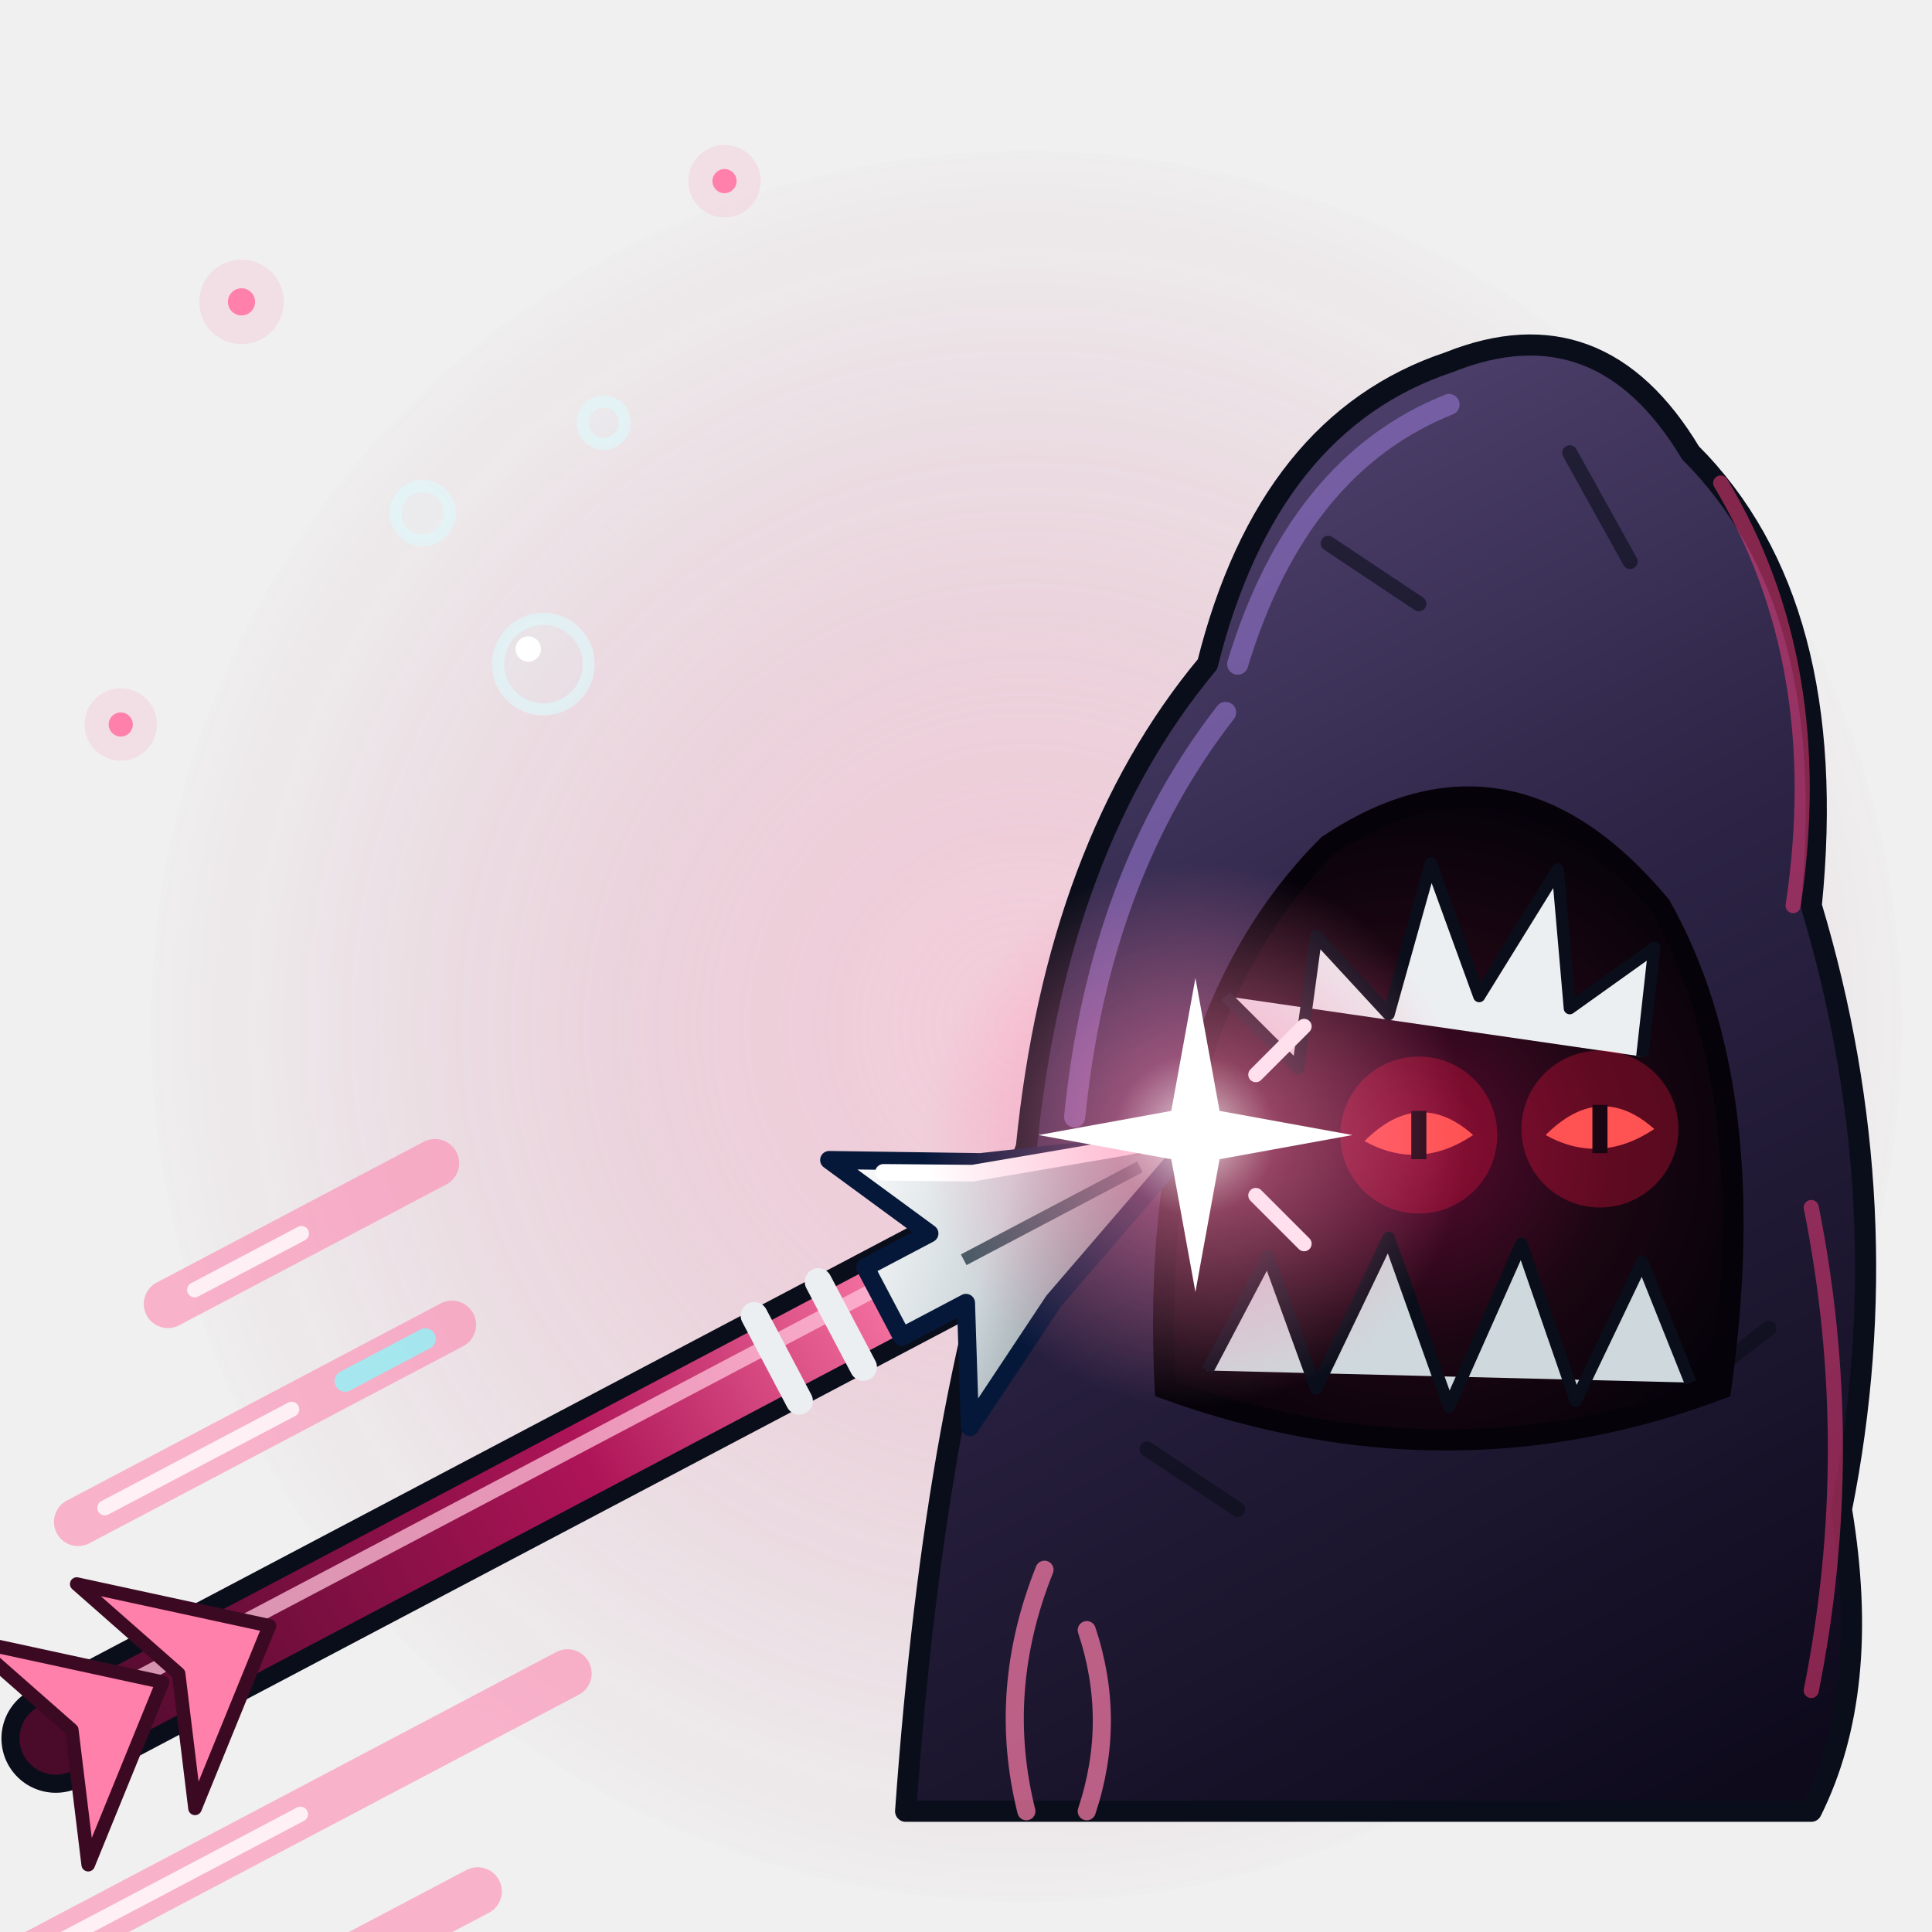
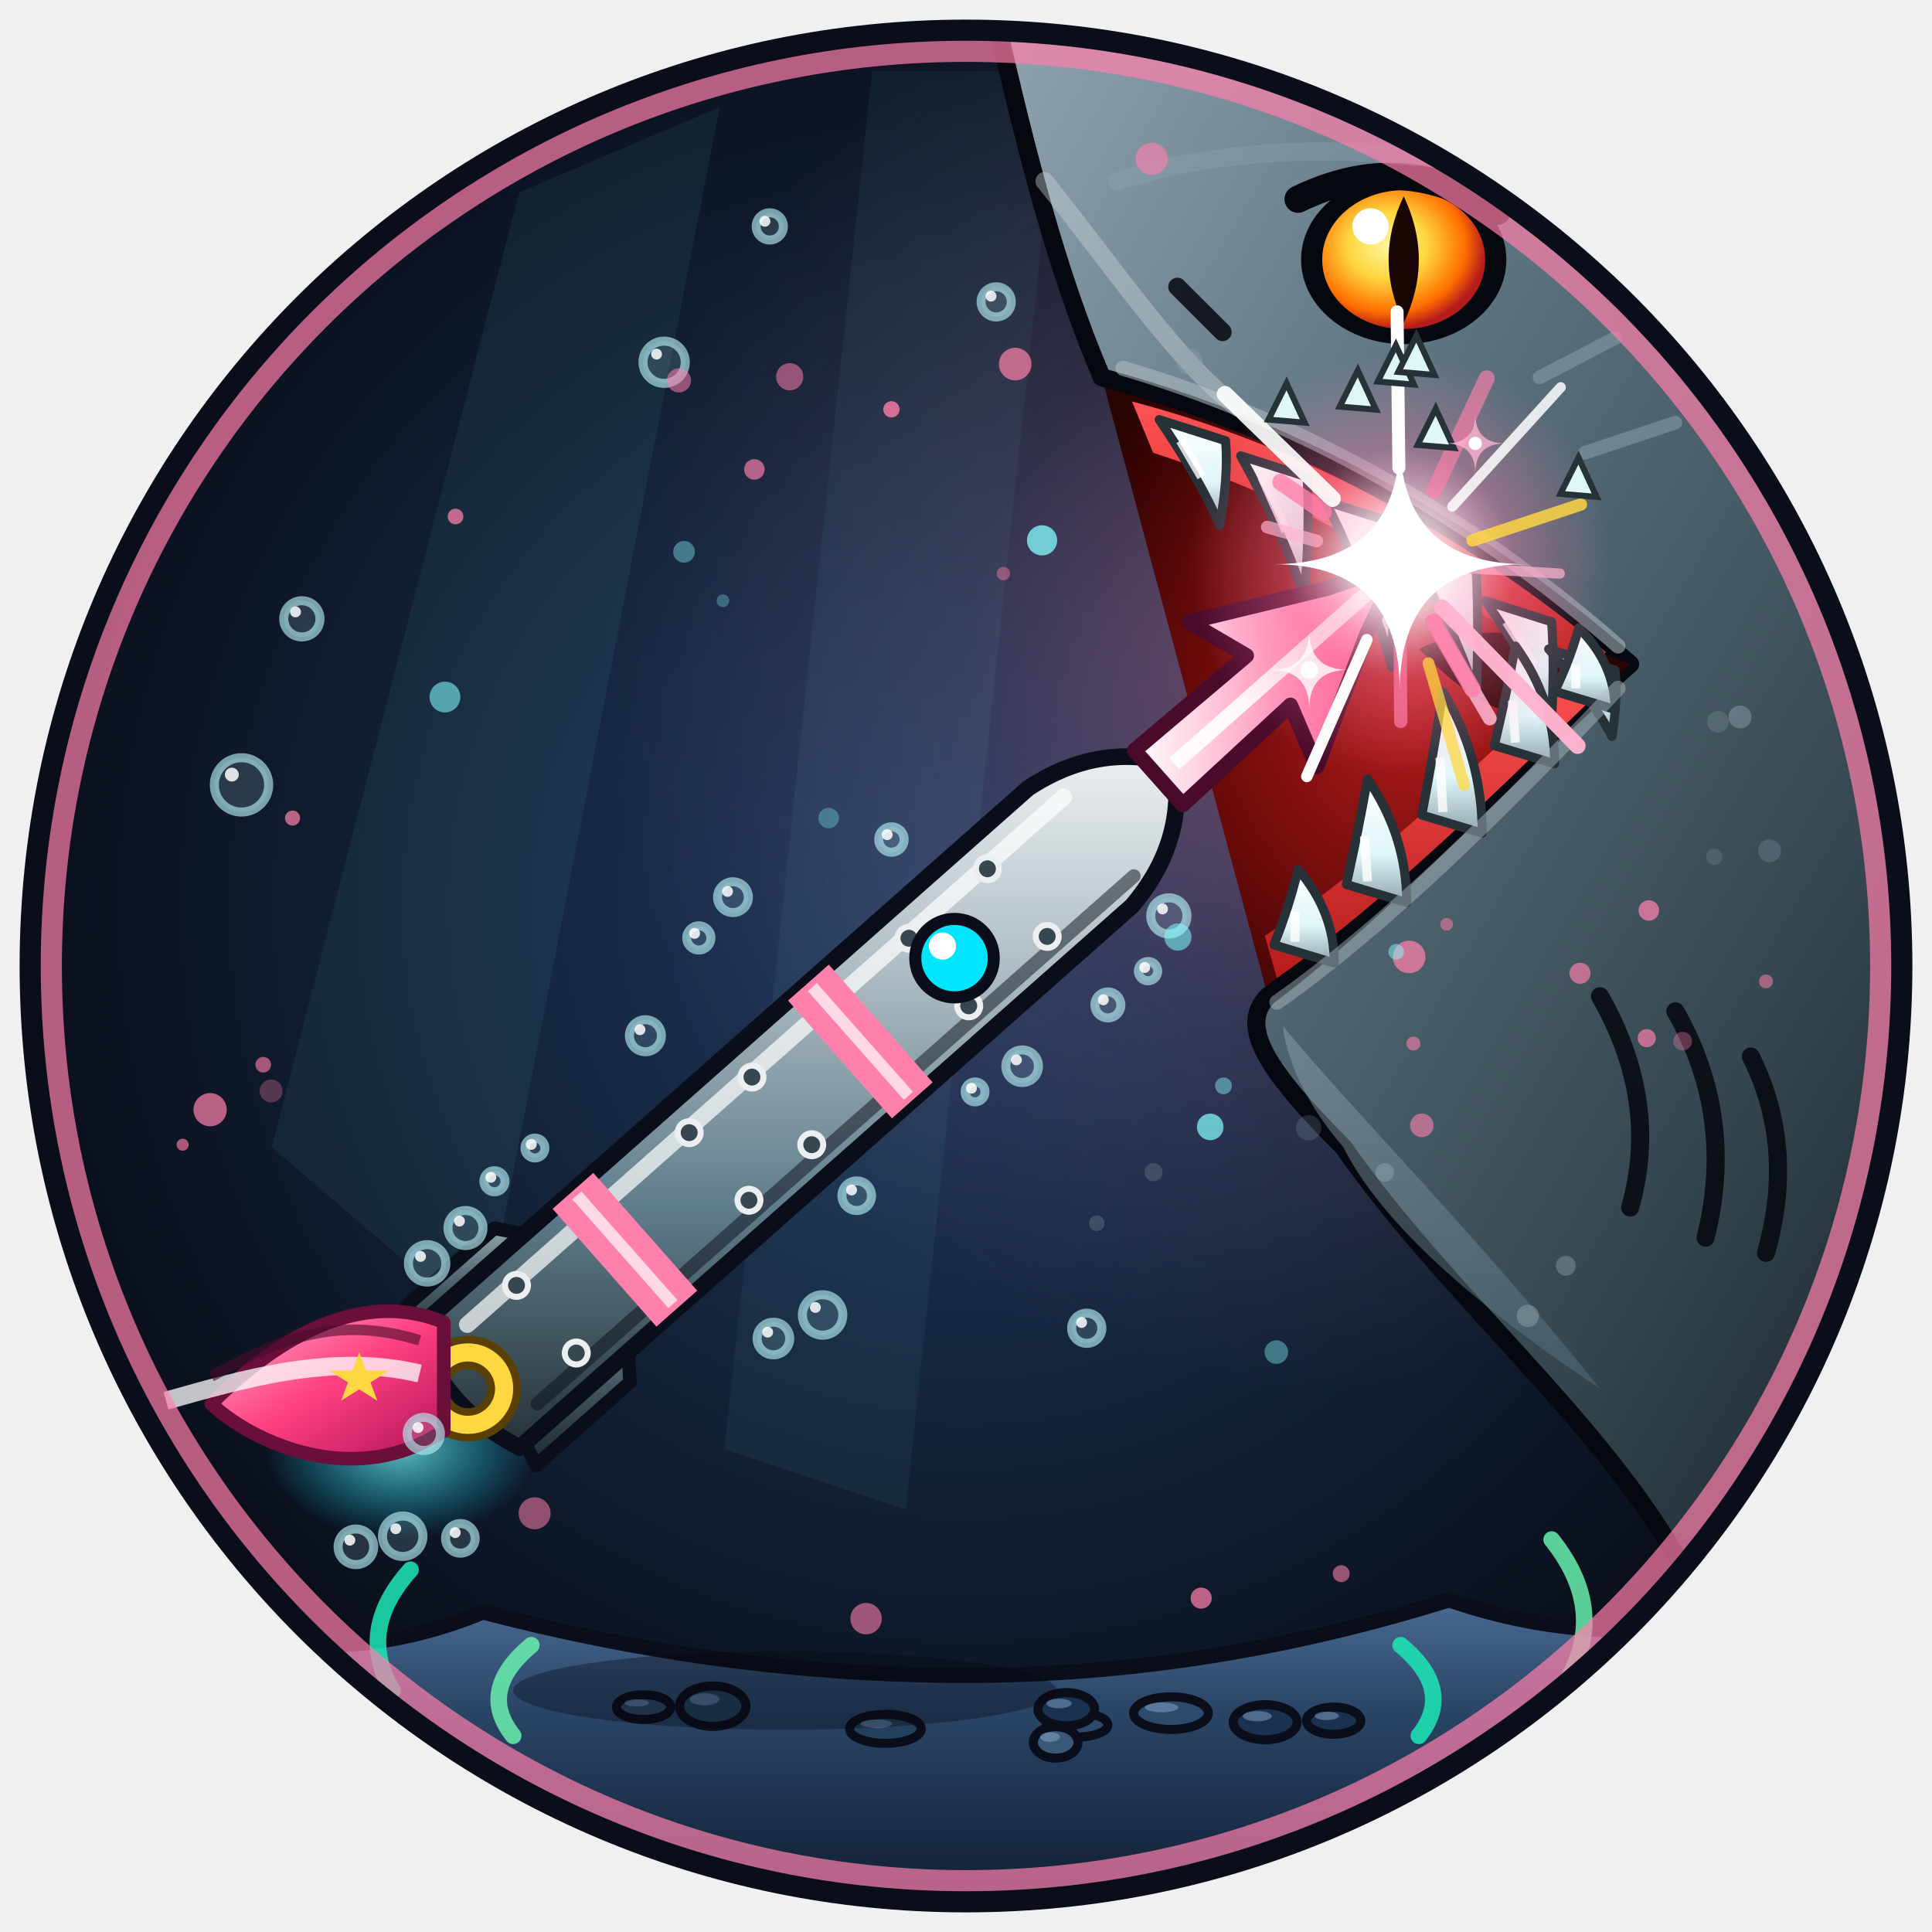
<svg xmlns="http://www.w3.org/2000/svg" viewBox="0 0 64 64">
  <defs>
-     <radialGradient id="mi4bGlow" cx="34" cy="34" r="30" gradientUnits="userSpaceOnUse">
-       <stop offset="0" stop-color="#FF80AB" stop-opacity="0.3" />
-       <stop offset="0.6" stop-color="#C2185B" stop-opacity="0.1" />
-       <stop offset="1" stop-color="#880E4F" stop-opacity="0" />
-     </radialGradient>
-     <linearGradient id="mi4bRock" x1="34" y1="10" x2="60" y2="58" gradientUnits="userSpaceOnUse">
-       <stop offset="0" stop-color="#5A4B7A" />
-       <stop offset="0.45" stop-color="#2E2547" />
-       <stop offset="1" stop-color="#0E0A1C" />
-     </linearGradient>
-     <radialGradient id="mi4bMaw" cx="47" cy="38" r="12" gradientUnits="userSpaceOnUse">
-       <stop offset="0" stop-color="#5A0B30" />
-       <stop offset="0.55" stop-color="#1A0612" />
-       <stop offset="1" stop-color="#05020A" />
-     </radialGradient>
-     <linearGradient id="mi4bShaft" x1="-42" y1="0" x2="-9" y2="0" gradientUnits="userSpaceOnUse">
-       <stop offset="0" stop-color="#4A0A2A" />
-       <stop offset="0.6" stop-color="#AD1457" />
-       <stop offset="1" stop-color="#FF80AB" />
-     </linearGradient>
-     <linearGradient id="mi4bHead" x1="-10" y1="-5" x2="0" y2="5" gradientUnits="userSpaceOnUse">
+     <radialGradient id="m4bWater" cx="32" cy="30" r="32" gradientUnits="userSpaceOnUse">
+       <stop offset="0" stop-color="#1F3A5F" />
+       <stop offset="0.55" stop-color="#132238" />
+       <stop offset="1" stop-color="#0A0E1A" />
+     </radialGradient>
+     <linearGradient id="m4bSand" x1="0" y1="0" x2="0" y2="1">
+       <stop offset="0" stop-color="#4A6A92" />
+       <stop offset="0.35" stop-color="#2B4668" />
+       <stop offset="1" stop-color="#101E33" />
+     </linearGradient>
+     <radialGradient id="m4bGlow" cx="44" cy="22" r="24" gradientUnits="userSpaceOnUse">
+       <stop offset="0" stop-color="#FF80AB" stop-opacity="0.4" />
+       <stop offset="0.5" stop-color="#FF80AB" stop-opacity="0.12" />
+       <stop offset="1" stop-color="#FF80AB" stop-opacity="0" />
+     </radialGradient>
+     <linearGradient id="m4bSkin" x1="0" y1="0" x2="1" y2="1">
+       <stop offset="0" stop-color="#8FA3AF" />
+       <stop offset="0.35" stop-color="#5C7380" />
+       <stop offset="0.75" stop-color="#34464F" />
+       <stop offset="1" stop-color="#1A242B" />
+     </linearGradient>
+     <linearGradient id="m4bBelly" x1="0" y1="0" x2="0" y2="1">
+       <stop offset="0" stop-color="#90A4AE" />
+       <stop offset="1" stop-color="#546E7A" />
+     </linearGradient>
+     <radialGradient id="m4bMouth" cx="0.6" cy="0.5" r="0.7">
+       <stop offset="0" stop-color="#B71C1C" />
+       <stop offset="0.6" stop-color="#6A0A0A" />
+       <stop offset="1" stop-color="#2A0303" />
+     </radialGradient>
+     <linearGradient id="m4bGum" x1="0" y1="0" x2="0" y2="1">
+       <stop offset="0" stop-color="#FF5252" />
+       <stop offset="1" stop-color="#B71C1C" />
+     </linearGradient>
+     <linearGradient id="m4bTooth" x1="0" y1="0" x2="0" y2="1">
      <stop offset="0" stop-color="#FFFFFF" />
-       <stop offset="0.4" stop-color="#CFD8DC" />
-       <stop offset="1" stop-color="#37474F" />
-     </linearGradient>
-     <radialGradient id="mi4bImpact" cx="40" cy="32" r="9" gradientUnits="userSpaceOnUse">
-       <stop offset="0" stop-color="#FFFFFF" stop-opacity="0.9" />
-       <stop offset="0.3" stop-color="#FF80AB" stop-opacity="0.5" />
+       <stop offset="0.6" stop-color="#E0F7FA" />
+       <stop offset="1" stop-color="#90A4AE" />
+     </linearGradient>
+     <radialGradient id="m4bEye" cx="0.4" cy="0.4" r="0.6">
+       <stop offset="0" stop-color="#FFF59D" />
+       <stop offset="0.4" stop-color="#FFD740" />
+       <stop offset="0.8" stop-color="#FF6D00" />
+       <stop offset="1" stop-color="#B71C1C" />
+     </radialGradient>
+     <linearGradient id="m4bSteel" x1="0" y1="0" x2="0" y2="1">
+       <stop offset="0" stop-color="#ECEFF1" />
+       <stop offset="0.3" stop-color="#B0BEC5" />
+       <stop offset="0.65" stop-color="#607D8B" />
+       <stop offset="1" stop-color="#263238" />
+     </linearGradient>
+     <linearGradient id="m4bSteelD" x1="0" y1="0" x2="0" y2="1">
+       <stop offset="0" stop-color="#90A4AE" />
+       <stop offset="0.5" stop-color="#455A64" />
+       <stop offset="1" stop-color="#1C262C" />
+     </linearGradient>
+     <linearGradient id="m4bTip" x1="0" y1="0" x2="1" y2="0">
+       <stop offset="0" stop-color="#FFFFFF" />
+       <stop offset="0.4" stop-color="#FFB3CF" />
+       <stop offset="1" stop-color="#FF4081" />
+     </linearGradient>
+     <linearGradient id="m4bFlag" x1="0" y1="0" x2="1" y2="1">
+       <stop offset="0" stop-color="#FFB3CF" />
+       <stop offset="0.5" stop-color="#FF4081" />
+       <stop offset="1" stop-color="#AD1457" />
+     </linearGradient>
+     <radialGradient id="m4bFlash" cx="0.5" cy="0.5" r="0.5">
+       <stop offset="0" stop-color="#FFFFFF" stop-opacity="1" />
+       <stop offset="0.25" stop-color="#FFE3EE" stop-opacity="0.8" />
+       <stop offset="0.55" stop-color="#FF80AB" stop-opacity="0.35" />
      <stop offset="1" stop-color="#FF80AB" stop-opacity="0" />
    </radialGradient>
+     <radialGradient id="m4bJet" cx="0.5" cy="0.5" r="0.5">
+       <stop offset="0" stop-color="#84FFFF" stop-opacity="0.7" />
+       <stop offset="1" stop-color="#00E5FF" stop-opacity="0" />
+     </radialGradient>
  </defs>
-   <circle cx="34" cy="34" r="29" fill="url(#mi4bGlow)" />
-   <g>
-     <path d="M30 60 Q31 46 34 38 Q35 28 40 22 Q42 14 48 12 Q53 10 56 15 Q61 20 60 30 Q63 40 61 50 Q62 56 60 60 Z" fill="url(#mi4bRock)" stroke="#0A0E1A" stroke-width="0.7" stroke-linejoin="round" />
-     <path d="M41 22 Q43 15.4 48 13.4 M35.6 37 Q36.4 29 40.6 23.6" fill="none" stroke="#9575CD" stroke-width="0.7" stroke-opacity="0.6" stroke-linecap="round" />
-     <path d="M57 16 Q60.6 22 59.4 30 M60 40 Q61.6 48 60 56" fill="none" stroke="#FF4081" stroke-width="0.5" stroke-opacity="0.5" stroke-linecap="round" />
-     <path d="M44 18 L47 20 M52 15 L54 18.6 M38 48 L41 50 M56 46 L58.6 44" stroke="#0A0E1A" stroke-width="0.5" stroke-opacity="0.6" stroke-linecap="round" />
-     <path d="M34 60 Q33 56 34.6 52 M36 60 Q37 57 36 54" fill="none" stroke="#FF80AB" stroke-width="0.6" stroke-opacity="0.7" stroke-linecap="round" />
-   </g>
-   <g>
-     <path d="M38.6 46 Q38 34 44 28 Q50 24 55 30 Q58.4 36 57 46 Q48 49.4 38.6 46 Z" fill="url(#mi4bMaw)" stroke="#05020A" stroke-width="0.7" />
-     <path d="M40.6 33 L43 35.4 L43.6 31 L46 33.6 L47.4 28.6 L49 33 L51.6 28.8 L52 33.4 L54.8 31.4 L54.4 35" fill="#ECEFF1" stroke="#0A0E1A" stroke-width="0.4" stroke-linejoin="round" />
-     <path d="M40 45.4 L42 41.6 L43.6 46 L46 41 L48 46.6 L50.4 41.2 L52.2 46.4 L54.4 41.8 L56 45.8" fill="#CFD8DC" stroke="#0A0E1A" stroke-width="0.4" stroke-linejoin="round" />
-     <circle cx="47" cy="37.6" r="2.6" fill="#FF1744" fill-opacity="0.3" />
-     <circle cx="53" cy="37.4" r="2.6" fill="#FF1744" fill-opacity="0.3" />
-     <path d="M45.2 37.8 Q47 36 48.8 37.6 Q47 38.8 45.2 37.8 Z" fill="#FF5252" />
-     <path d="M51.2 37.6 Q53 35.8 54.8 37.4 Q53 38.6 51.2 37.6 Z" fill="#FF5252" />
-     <path d="M47 36.8 V38.4 M53 36.6 V38.2" stroke="#1A0612" stroke-width="0.5" />
-   </g>
-   <g transform="translate(39 38) rotate(-27.8)">
-     <g stroke-linecap="round">
-       <path d="M-38 -6 H-24 M-46 6 H-26 M-48 11 H-32 M-32 -11 H-22" stroke="#FF80AB" stroke-width="1.6" stroke-opacity="0.55" />
-       <path d="M-37 -6 H-30 M-45 6 H-36 M-31 -11 H-27" stroke="#FFFFFF" stroke-width="0.5" stroke-opacity="0.8" />
-       <path d="M-46 11 H-38 M-28 -6 H-25" stroke="#84FFFF" stroke-width="0.7" stroke-opacity="0.7" />
+   <circle cx="32" cy="32" r="31" fill="url(#m4bWater)" />
+   <g>
+     <polygon points="17.2,6.37 23.84,3.55 16,44 9,38" fill="#84FFFF" fill-opacity="0.06" />
+     <polygon points="28.89,2.36 35.11,2.36 30,50 24,48" fill="#84FFFF" fill-opacity="0.05" />
+   </g>
+   <circle cx="32" cy="32" r="31" fill="url(#m4bGlow)" />
+   <path d="M10.68 54.5 L10.68 54.5 Q13.34 54.5 16 53.4 Q24 55.5 32 55.5 Q40 55.5 48 53 Q50.92 54 53.84 54 L53.84 54 A31 31 0 0 1 10.68 54.5 Z" fill="url(#m4bSand)" />
+   <path d="M10.68 54.5 Q13.34 54.5 16 53.4 Q24 55.5 32 55.5 Q40 55.5 48 53 Q50.92 54 53.84 54 " fill="none" stroke="#0A0E1A" stroke-width="0.5" stroke-linejoin="round" />
+   <g>
+     <ellipse cx="35.68" cy="57.14" rx="1.02" ry="0.4" fill="#2E4A6A" stroke="#0A0E1A" stroke-width="0.3" />
+     <ellipse cx="35.42" cy="57" rx="0.46" ry="0.12" fill="#8FB3D9" fill-opacity="0.45" />
+     <ellipse cx="23.61" cy="56.52" rx="1.1" ry="0.67" fill="#24405E" stroke="#0A0E1A" stroke-width="0.3" />
+     <ellipse cx="23.34" cy="56.29" rx="0.49" ry="0.2" fill="#8FB3D9" fill-opacity="0.45" />
+     <ellipse cx="29.33" cy="57.27" rx="1.19" ry="0.48" fill="#24405E" stroke="#0A0E1A" stroke-width="0.3" />
+     <ellipse cx="29.03" cy="57.1" rx="0.53" ry="0.14" fill="#8FB3D9" fill-opacity="0.45" />
+     <ellipse cx="21.32" cy="56.55" rx="0.9" ry="0.41" fill="#2E4A6A" stroke="#0A0E1A" stroke-width="0.3" />
+     <ellipse cx="21.09" cy="56.41" rx="0.4" ry="0.12" fill="#8FB3D9" fill-opacity="0.45" />
+     <ellipse cx="41.91" cy="57.05" rx="1.06" ry="0.58" fill="#1B3150" stroke="#0A0E1A" stroke-width="0.3" />
+     <ellipse cx="41.65" cy="56.85" rx="0.48" ry="0.17" fill="#8FB3D9" fill-opacity="0.45" />
+     <ellipse cx="34.97" cy="57.72" rx="0.74" ry="0.52" fill="#3A5878" stroke="#0A0E1A" stroke-width="0.3" />
+     <ellipse cx="34.78" cy="57.54" rx="0.33" ry="0.16" fill="#8FB3D9" fill-opacity="0.45" />
+     <ellipse cx="38.79" cy="56.75" rx="1.24" ry="0.54" fill="#2E4A6A" stroke="#0A0E1A" stroke-width="0.3" />
+     <ellipse cx="38.48" cy="56.56" rx="0.56" ry="0.16" fill="#8FB3D9" fill-opacity="0.45" />
+     <ellipse cx="35.32" cy="56.62" rx="0.94" ry="0.55" fill="#1B3150" stroke="#0A0E1A" stroke-width="0.3" />
+     <ellipse cx="35.08" cy="56.43" rx="0.42" ry="0.16" fill="#8FB3D9" fill-opacity="0.45" />
+     <ellipse cx="44.18" cy="57" rx="0.9" ry="0.45" fill="#1B3150" stroke="#0A0E1A" stroke-width="0.3" />
+     <ellipse cx="43.95" cy="56.84" rx="0.4" ry="0.14" fill="#8FB3D9" fill-opacity="0.45" />
+   </g>
+   <g>
+     <path d="M13 56 Q11.8 54 13.6 52" fill="none" stroke="#1DE9B6" stroke-width="0.55" stroke-linecap="round" stroke-opacity="0.85" />
+     <path d="M52 55.5 Q53.2 53.25 51.4 51" fill="none" stroke="#69F0AE" stroke-width="0.55" stroke-linecap="round" stroke-opacity="0.85" />
+     <path d="M17 57.5 Q15.8 56 17.6 54.5" fill="none" stroke="#69F0AE" stroke-width="0.55" stroke-linecap="round" stroke-opacity="0.85" />
+     <path d="M47 57.5 Q48.2 56 46.4 54.5" fill="none" stroke="#1DE9B6" stroke-width="0.55" stroke-linecap="round" stroke-opacity="0.85" />
+   </g>
+   <g>
+     <path d="M54 22 C50 18.5 44 14.5 36.5 12.5 L42 33 C46 30 50 25.5 54 22 Z" fill="url(#m4bMouth)" />
+     <path d="M33.08 1.02 A31 31 0 0 1 55.75 51.93 C53 47 48 43 44.5 38 C42 35.5 41 34 42 33 C46 30 50 25.5 54 22 C50 18.5 44 14.5 36.5 12.5 C35 9 34 5 33.08 1.02 Z" fill="url(#m4bSkin)" stroke="#05080F" stroke-width="0.6" stroke-linejoin="round" />
+     <path d="M42.5 34 C45 37 49 41 53 46 C50 44 46 41 44.5 38 C43.2 36.5 42.6 35 42.5 34 Z" fill="url(#m4bBelly)" fill-opacity="0.5" />
+     <path d="M54 22 C51.5 21 49 20.5 47 21.5 C49 23.5 51 25 54 22 Z" fill="#2A0303" />
+     <path d="M37.5 13.3 C44 15 49.5 18.5 53.2 21.6 L52.4 22.6 C48.5 19.8 43.8 16.8 38.2 15 Z" fill="url(#m4bGum)" />
+     <path d="M42.3 32.4 C46 29.8 49.8 26 53.3 22.6 L52.5 21.9 C49.2 25.2 45.5 28.6 41.9 31 Z" fill="url(#m4bGum)" />
+     <path d="M38.4 13.9 Q39.8 15.96 40.4 17.4 Q40.7 15.8 40.6 14.6 Z" fill="url(#m4bTooth)" stroke="#263238" stroke-width="0.3" stroke-linejoin="round" />
+     <path d="M39.1 14.6 L39.8 15.8" stroke="#FFFFFF" stroke-width="0.3" stroke-opacity="0.8" />
+     <path d="M41.1 15.1 Q42.6 17.82 43.2 19.8 Q43.4 17.6 43.3 15.8 Z" fill="url(#m4bTooth)" stroke="#263238" stroke-width="0.3" stroke-linejoin="round" />
+     <path d="M41.8 15.8 L42.6 17.6" stroke="#FFFFFF" stroke-width="0.3" stroke-opacity="0.8" />
+     <path d="M43.9 16.6 Q45.5 19.76 46.1 22.1 Q46.2 19.5 46.1 17.3 Z" fill="url(#m4bTooth)" stroke="#263238" stroke-width="0.3" stroke-linejoin="round" />
+     <path d="M44.6 17.3 L45.5 19.5" stroke="#FFFFFF" stroke-width="0.3" stroke-opacity="0.8" />
+     <path d="M46.7 18.2 Q48.3 21.03 48.9 23.1 Q49 20.8 48.9 18.9 Z" fill="url(#m4bTooth)" stroke="#263238" stroke-width="0.3" stroke-linejoin="round" />
+     <path d="M47.4 18.9 L48.3 20.8" stroke="#FFFFFF" stroke-width="0.3" stroke-opacity="0.8" />
+     <path d="M49.2 19.9 Q50.8 22.18 51.4 23.8 Q51.5 22 51.4 20.6 Z" fill="url(#m4bTooth)" stroke="#263238" stroke-width="0.3" stroke-linejoin="round" />
+     <path d="M49.9 20.6 L50.8 22" stroke="#FFFFFF" stroke-width="0.3" stroke-opacity="0.8" />
+     <path d="M51.3 21.5 Q52.8 23.23 53.4 24.4 Q53.6 23.1 53.5 22.2 Z" fill="url(#m4bTooth)" stroke="#263238" stroke-width="0.3" stroke-linejoin="round" />
+     <path d="M52 22.2 L52.8 23.1" stroke="#FFFFFF" stroke-width="0.3" stroke-opacity="0.8" />
+     <path d="M42.2 31.3 Q42.7 30.06 43 28.8 Q44.2 30.2 44.2 31.9 Z" fill="url(#m4bTooth)" stroke="#263238" stroke-width="0.3" stroke-linejoin="round" />
+     <path d="M42.9 31.2 L42.9 30.2" stroke="#FFFFFF" stroke-width="0.3" stroke-opacity="0.8" />
+     <path d="M44.6 29.3 Q45 27.51 45.3 25.8 Q46.6 27.7 46.6 29.9 Z" fill="url(#m4bTooth)" stroke="#263238" stroke-width="0.3" stroke-linejoin="round" />
+     <path d="M45.3 29.2 L45.2 27.7" stroke="#FFFFFF" stroke-width="0.3" stroke-opacity="0.8" />
+     <path d="M47.1 27 Q47.5 24.88 47.8 22.9 Q49.1 25.1 49.1 27.6 Z" fill="url(#m4bTooth)" stroke="#263238" stroke-width="0.3" stroke-linejoin="round" />
+     <path d="M47.8 26.9 L47.7 25.1" stroke="#FFFFFF" stroke-width="0.3" stroke-opacity="0.8" />
+     <path d="M49.5 24.7 Q49.9 23.02 50.2 21.4 Q51.5 23.2 51.5 25.3 Z" fill="url(#m4bTooth)" stroke="#263238" stroke-width="0.3" stroke-linejoin="round" />
+     <path d="M50.2 24.6 L50.1 23.2" stroke="#FFFFFF" stroke-width="0.3" stroke-opacity="0.8" />
+     <path d="M51.5 22.9 Q52 21.88 52.3 20.8 Q53.5 22 53.5 23.5 Z" fill="url(#m4bTooth)" stroke="#263238" stroke-width="0.3" stroke-linejoin="round" />
+     <path d="M52.2 22.8 L52.2 22" stroke="#FFFFFF" stroke-width="0.3" stroke-opacity="0.8" />
+     <path d="M37.2 12.2 C44 14.2 49.5 17.8 53.6 21.4" fill="none" stroke="#B0BEC5" stroke-width="0.5" stroke-opacity="0.55" stroke-linecap="round" />
+     <path d="M42.3 33.2 C46 30.6 50 26.6 53.6 22.8" fill="none" stroke="#B0BEC5" stroke-width="0.5" stroke-opacity="0.45" stroke-linecap="round" />
+     <path d="M34.6 6 C37 9 39 12 41 13.5" fill="none" stroke="#CFD8DC" stroke-width="0.6" stroke-opacity="0.4" stroke-linecap="round" />
+     <ellipse cx="46.5" cy="8.6" rx="3.4" ry="2.8" fill="#05080F" />
+     <ellipse cx="46.5" cy="8.6" rx="2.7" ry="2.3" fill="url(#m4bEye)" />
+     <path d="M46.5 6.5 Q47.5 8.6 46.5 10.7 Q45.5 8.6 46.5 6.5 Z" fill="#1A0505" />
+     <circle cx="45.4" cy="7.5" r="0.6" fill="#FFFFFF" />
+     <path d="M43 6.6 Q46.5 4.9 49.6 7" fill="none" stroke="#05080F" stroke-width="0.9" stroke-linecap="round" />
+     <path d="M53 33 Q55 36.5 54 40 M55.5 33.5 Q57.5 37 56.5 41 M58 35 Q59.5 38 58.5 41.5 M39 9.5 L40.5 11" fill="none" stroke="#05080F" stroke-width="0.6" stroke-linecap="round" stroke-opacity="0.85" />
+     <path d="M37 6 Q41.5 4.6 47 5.2" fill="none" stroke="#90A4AE" stroke-width="0.6" stroke-opacity="0.35" stroke-linecap="round" />
+     <path d="M51 12.5 L53.5 11.2 M52.5 15 L55.5 14" stroke="#90A4AE" stroke-width="0.45" stroke-opacity="0.5" stroke-linecap="round" />
+     <circle cx="36.33" cy="40.52" r="0.26" fill="#90A4AE" fill-opacity="0.27" />
+     <circle cx="56.91" cy="23.91" r="0.36" fill="#90A4AE" fill-opacity="0.25" />
+     <circle cx="51.87" cy="41.93" r="0.33" fill="#90A4AE" fill-opacity="0.42" />
+     <circle cx="57.64" cy="23.75" r="0.38" fill="#90A4AE" fill-opacity="0.46" />
+     <circle cx="45.87" cy="38.84" r="0.31" fill="#90A4AE" fill-opacity="0.48" />
+     <circle cx="39.4" cy="11.98" r="0.44" fill="#90A4AE" fill-opacity="0.33" />
+     <circle cx="50.61" cy="43.59" r="0.37" fill="#90A4AE" fill-opacity="0.48" />
+     <circle cx="58.62" cy="28.18" r="0.38" fill="#90A4AE" fill-opacity="0.26" />
+     <circle cx="56.79" cy="28.38" r="0.27" fill="#90A4AE" fill-opacity="0.22" />
+     <circle cx="38.21" cy="38.83" r="0.3" fill="#90A4AE" fill-opacity="0.25" />
+     <circle cx="43.35" cy="37.36" r="0.42" fill="#90A4AE" fill-opacity="0.21" />
+   </g>
+   <g>
+     <ellipse cx="26" cy="56" rx="9" ry="1.3" fill="#05080F" fill-opacity="0.35" />
+     <ellipse cx="13.25" cy="47.99" rx="4.5" ry="3" fill="url(#m4bJet)" />
+     <path d="M16.7 46.3 L17.75 48.55 L20.87 45.79 L20.71 42.98 Z" fill="url(#m4bSteelD)" stroke="#0A0E1A" stroke-width="0.45" stroke-linejoin="round" />
+     <path d="M15.34 44.78 L13.25 43.45 L16.37 40.69 L19.13 41.2 Z" fill="url(#m4bSteelD)" stroke="#0A0E1A" stroke-width="0.45" stroke-linejoin="round" />
+     <path d="M16.28 45.31 L16.96 47.65 L19.82 45.12 L20.06 42.77 Z" fill="#FF80AB" stroke="#4A0A2A" stroke-width="0.35" stroke-linejoin="round" />
+     <path d="M17.22 47.95 L37.5 30.01 Q39.32 27.87 38.9 25.3 Q36.4 24.57 34.06 26.11 L13.78 44.05 Q14.72 46.69 17.22 47.95 Z" fill="url(#m4bSteel)" stroke="#0A0E1A" stroke-width="0.55" stroke-linejoin="round" />
+     <path d="M15.48 43.88 L35.24 26.4" stroke="#FFFFFF" stroke-width="0.55" stroke-opacity="0.7" stroke-linecap="round" />
+     <path d="M17.8 46.5 L37.56 29.02" stroke="#0A0E1A" stroke-width="0.45" stroke-opacity="0.5" stroke-linecap="round" />
+     <path d="M22.42 43.35 L18.98 39.45" stroke="#FF80AB" stroke-width="1.8" />
+     <path d="M22.29 43.2 L19.11 39.6" stroke="#FFFFFF" stroke-width="0.4" stroke-opacity="0.7" />
+     <path d="M30.22 36.45 L26.78 32.55" stroke="#FF80AB" stroke-width="1.8" />
+     <path d="M30.09 36.3 L26.91 32.7" stroke="#FFFFFF" stroke-width="0.4" stroke-opacity="0.7" />
+     <circle cx="17.11" cy="42.58" r="0.38" fill="#37474F" stroke="#ECEFF1" stroke-width="0.2" />
+     <circle cx="19.09" cy="44.82" r="0.38" fill="#37474F" stroke="#ECEFF1" stroke-width="0.2" />
+     <circle cx="22.83" cy="37.52" r="0.38" fill="#37474F" stroke="#ECEFF1" stroke-width="0.2" />
+     <circle cx="24.81" cy="39.76" r="0.38" fill="#37474F" stroke="#ECEFF1" stroke-width="0.2" />
+     <circle cx="24.91" cy="35.68" r="0.38" fill="#37474F" stroke="#ECEFF1" stroke-width="0.2" />
+     <circle cx="26.89" cy="37.92" r="0.38" fill="#37474F" stroke="#ECEFF1" stroke-width="0.2" />
+     <circle cx="30.11" cy="31.08" r="0.38" fill="#37474F" stroke="#ECEFF1" stroke-width="0.2" />
+     <circle cx="32.09" cy="33.32" r="0.38" fill="#37474F" stroke="#ECEFF1" stroke-width="0.2" />
+     <circle cx="32.71" cy="28.78" r="0.38" fill="#37474F" stroke="#ECEFF1" stroke-width="0.2" />
+     <circle cx="34.69" cy="31.02" r="0.38" fill="#37474F" stroke="#ECEFF1" stroke-width="0.2" />
+     <circle cx="31.62" cy="31.74" r="1.3" fill="#00E5FF" stroke="#0A0E1A" stroke-width="0.4" />
+     <circle cx="31.22" cy="31.34" r="0.45" fill="#FFFFFF" />
+     <path d="M39.18 26.66 L42.75 23.36 L43.62 25.4 L45.28 20.99 L46.37 18.69 L43.96 19.49 L39.38 20.6 L41.29 21.72 L37.58 24.86 Z" fill="url(#m4bTip)" stroke="#4A0A2A" stroke-width="0.5" stroke-linejoin="round" />
+     <path d="M38.9 25.3 L45.77 19.22" stroke="#FFFFFF" stroke-width="0.5" stroke-opacity="0.9" />
+     <circle cx="15.5" cy="46" r="1.2" fill="none" stroke="#5A4005" stroke-width="1.1" />
+     <circle cx="15.5" cy="46" r="1.2" fill="none" stroke="#FFD740" stroke-width="0.6" />
+     <path d="M14.7 43.8 C11.5 42.5 8.5 45 7 46.5 C8 47.5 11.5 49.5 14.7 47.4 Z" fill="url(#m4bFlag)" stroke="#6A0F3A" stroke-width="0.45" stroke-linejoin="round" />
+     <path d="M13.9 45.5 C11 44.8 8 45.7 5.5 46.4" fill="none" stroke="#FFFFFF" stroke-width="0.6" stroke-opacity="0.75" />
+     <path d="M13.9 44.4 C11 43.5 9 44.5 7 45.6" fill="none" stroke="#4A0A2A" stroke-width="0.35" stroke-opacity="0.6" />
+     <path d="M11.9 44.8 L12.5 46.4 L10.9 45.4 L12.9 45.4 L11.3 46.4 Z" fill="#FFD740" />
+   </g>
+   <g>
+     <g>
+       <circle cx="14.04" cy="47.5" r="0.55" fill="#B2EBF2" fill-opacity="0.16" stroke="#B2EBF2" stroke-width="0.3" stroke-opacity="0.65" />
+       <circle cx="13.85" cy="47.29" r="0.18" fill="#FFFFFF" fill-opacity="0.85" />
+       <circle cx="15.25" cy="50.96" r="0.49" fill="#B2EBF2" fill-opacity="0.16" stroke="#B2EBF2" stroke-width="0.3" stroke-opacity="0.65" />
+       <circle cx="15.08" cy="50.77" r="0.18" fill="#FFFFFF" fill-opacity="0.85" />
+       <circle cx="13.34" cy="50.89" r="0.67" fill="#B2EBF2" fill-opacity="0.16" stroke="#B2EBF2" stroke-width="0.3" stroke-opacity="0.65" />
+       <circle cx="13.11" cy="50.64" r="0.18" fill="#FFFFFF" fill-opacity="0.85" />
+       <circle cx="11.79" cy="51.24" r="0.59" fill="#B2EBF2" fill-opacity="0.16" stroke="#B2EBF2" stroke-width="0.3" stroke-opacity="0.65" />
+       <circle cx="11.59" cy="51.02" r="0.18" fill="#FFFFFF" fill-opacity="0.85" />
+       <circle cx="14.15" cy="41.85" r="0.62" fill="#B2EBF2" fill-opacity="0.16" stroke="#B2EBF2" stroke-width="0.3" stroke-opacity="0.65" />
+       <circle cx="13.93" cy="41.62" r="0.18" fill="#FFFFFF" fill-opacity="0.85" />
+       <circle cx="15.42" cy="40.68" r="0.58" fill="#B2EBF2" fill-opacity="0.16" stroke="#B2EBF2" stroke-width="0.3" stroke-opacity="0.65" />
+       <circle cx="15.22" cy="40.45" r="0.18" fill="#FFFFFF" fill-opacity="0.85" />
+       <circle cx="16.38" cy="39.13" r="0.35" fill="#B2EBF2" fill-opacity="0.16" stroke="#B2EBF2" stroke-width="0.3" stroke-opacity="0.65" />
+       <circle cx="16.26" cy="39" r="0.18" fill="#FFFFFF" fill-opacity="0.85" />
+       <circle cx="17.72" cy="38.03" r="0.33" fill="#B2EBF2" fill-opacity="0.16" stroke="#B2EBF2" stroke-width="0.3" stroke-opacity="0.65" />
+       <circle cx="17.6" cy="37.91" r="0.18" fill="#FFFFFF" fill-opacity="0.85" />
+       <circle cx="25.62" cy="44.34" r="0.54" fill="#B2EBF2" fill-opacity="0.16" stroke="#B2EBF2" stroke-width="0.3" stroke-opacity="0.65" />
+       <circle cx="25.43" cy="44.13" r="0.18" fill="#FFFFFF" fill-opacity="0.85" />
+       <circle cx="27.25" cy="43.56" r="0.67" fill="#B2EBF2" fill-opacity="0.16" stroke="#B2EBF2" stroke-width="0.3" stroke-opacity="0.65" />
+       <circle cx="27.01" cy="43.31" r="0.18" fill="#FFFFFF" fill-opacity="0.85" />
+       <circle cx="21.38" cy="34.31" r="0.53" fill="#B2EBF2" fill-opacity="0.16" stroke="#B2EBF2" stroke-width="0.3" stroke-opacity="0.65" />
+       <circle cx="21.2" cy="34.11" r="0.18" fill="#FFFFFF" fill-opacity="0.85" />
+       <circle cx="28.38" cy="39.61" r="0.49" fill="#B2EBF2" fill-opacity="0.16" stroke="#B2EBF2" stroke-width="0.3" stroke-opacity="0.65" />
+       <circle cx="28.21" cy="39.42" r="0.18" fill="#FFFFFF" fill-opacity="0.85" />
+       <circle cx="23.15" cy="31.07" r="0.4" fill="#B2EBF2" fill-opacity="0.16" stroke="#B2EBF2" stroke-width="0.3" stroke-opacity="0.65" />
+       <circle cx="23.01" cy="30.92" r="0.18" fill="#FFFFFF" fill-opacity="0.85" />
+       <circle cx="24.28" cy="29.72" r="0.51" fill="#B2EBF2" fill-opacity="0.16" stroke="#B2EBF2" stroke-width="0.3" stroke-opacity="0.65" />
+       <circle cx="24.1" cy="29.53" r="0.18" fill="#FFFFFF" fill-opacity="0.85" />
+       <circle cx="32.3" cy="36.17" r="0.33" fill="#B2EBF2" fill-opacity="0.16" stroke="#B2EBF2" stroke-width="0.3" stroke-opacity="0.65" />
+       <circle cx="32.18" cy="36.05" r="0.18" fill="#FFFFFF" fill-opacity="0.85" />
+       <circle cx="33.86" cy="35.32" r="0.54" fill="#B2EBF2" fill-opacity="0.16" stroke="#B2EBF2" stroke-width="0.3" stroke-opacity="0.65" />
+       <circle cx="33.67" cy="35.11" r="0.18" fill="#FFFFFF" fill-opacity="0.85" />
+       <circle cx="29.53" cy="27.81" r="0.42" fill="#B2EBF2" fill-opacity="0.16" stroke="#B2EBF2" stroke-width="0.3" stroke-opacity="0.65" />
+       <circle cx="29.39" cy="27.65" r="0.18" fill="#FFFFFF" fill-opacity="0.85" />
+       <circle cx="36.7" cy="33.29" r="0.43" fill="#B2EBF2" fill-opacity="0.16" stroke="#B2EBF2" stroke-width="0.3" stroke-opacity="0.65" />
+       <circle cx="36.55" cy="33.12" r="0.18" fill="#FFFFFF" fill-opacity="0.85" />
+       <circle cx="38.03" cy="32.17" r="0.32" fill="#B2EBF2" fill-opacity="0.16" stroke="#B2EBF2" stroke-width="0.3" stroke-opacity="0.65" />
+       <circle cx="37.92" cy="32.05" r="0.18" fill="#FFFFFF" fill-opacity="0.85" />
+       <circle cx="38.72" cy="30.34" r="0.6" fill="#B2EBF2" fill-opacity="0.16" stroke="#B2EBF2" stroke-width="0.3" stroke-opacity="0.65" />
+       <circle cx="38.51" cy="30.11" r="0.18" fill="#FFFFFF" fill-opacity="0.85" />
    </g>
-     <path d="M-42 0 H-9" stroke="#0A0E1A" stroke-width="3.6" stroke-linecap="round" />
-     <path d="M-42 0 H-9" stroke="url(#mi4bShaft)" stroke-width="2.4" stroke-linecap="round" />
-     <path d="M-40 -0.5 H-10" stroke="#FFC1D9" stroke-width="0.5" stroke-opacity="0.75" stroke-linecap="round" />
-     <path d="M-38 0 L-43 -4.2 L-41.4 0 L-43 4.2 Z M-34 0 L-39 -4.2 L-37.4 0 L-39 4.2 Z" fill="#FF80AB" stroke="#3B0A22" stroke-width="0.45" stroke-linejoin="round" />
-     <path d="M-15 -1.6 V1.6 M-12.6 -1.6 V1.6" stroke="#ECEFF1" stroke-width="0.9" stroke-linecap="round" />
-     <path d="M0.6 0 L-6 -2.6 L-10.4 -5 L-8.6 -1.3 L-11 -1.3 V1.3 L-8.6 1.3 L-10.4 5 L-6 2.6 Z" fill="url(#mi4bHead)" stroke="#06183A" stroke-width="0.6" stroke-linejoin="round" />
-     <path d="M-0.6 -0.5 L-6.4 -2.4 L-9 -3.8" fill="none" stroke="#FFFFFF" stroke-width="0.55" stroke-linecap="round" />
-     <path d="M-1.4 0 H-8" stroke="#455A64" stroke-width="0.4" />
-   </g>
-   <g>
-     <circle cx="40" cy="32" r="9" fill="url(#mi4bImpact)" transform="translate(-0.4 5.6)" />
-     <path d="M39.6 32.4 L40.4 36.8 L44.8 37.6 L40.4 38.4 L39.6 42.8 L38.8 38.4 L34.4 37.6 L38.8 36.8 Z" fill="#FFFFFF" />
-     <path d="M43.2 34 L41.6 35.6 M43.2 41.2 L41.6 39.6" stroke="#FFE0EC" stroke-width="0.5" stroke-linecap="round" />
-   </g>
-   <g fill="#FF80AB">
-     <circle cx="8" cy="10" r="1.4" fill-opacity="0.15" />
-     <circle cx="8" cy="10" r="0.45" />
-     <circle cx="24" cy="6" r="1.2" fill-opacity="0.15" />
-     <circle cx="24" cy="6" r="0.4" />
-     <circle cx="4" cy="24" r="1.2" fill-opacity="0.15" />
-     <circle cx="4" cy="24" r="0.4" />
-   </g>
-   <g fill="#E0F7FA" fill-opacity="0.12" stroke="#E0F7FA" stroke-width="0.4" stroke-opacity="0.7">
-     <circle cx="18" cy="22" r="1.5" />
-     <circle cx="14" cy="17" r="0.9" />
-     <circle cx="20" cy="14" r="0.7" />
-   </g>
-   <circle cx="17.5" cy="21.5" r="0.42" fill="#FFFFFF" />
+   </g>
+   <g>
+     <circle cx="46.37" cy="18.69" r="7" fill="url(#m4bFlash)" />
+     <path d="M44.14 16.52 L40.58 13.06" stroke="#FFFFFF" stroke-width="0.55" stroke-linecap="round" stroke-opacity="0.91" />
+     <path d="M46.38 20.77 L46.4 23.9" stroke="#FF80AB" stroke-width="0.44" stroke-linecap="round" stroke-opacity="0.7" />
+     <path d="M43.62 17.92 L41.98 17.46" stroke="#FFB3CF" stroke-width="0.42" stroke-linecap="round" stroke-opacity="0.67" />
+     <path d="M48.11 16.78 L51.7 12.83" stroke="#FFFFFF" stroke-width="0.34" stroke-linecap="round" stroke-opacity="0.85" />
+     <path d="M47.77 20.12 L52.26 24.71" stroke="#FFB3CF" stroke-width="0.53" stroke-linecap="round" stroke-opacity="0.98" />
+     <path d="M47.5 20.64 L49.35 23.8" stroke="#FFB3CF" stroke-width="0.46" stroke-linecap="round" stroke-opacity="0.87" />
+     <path d="M47.32 21.97 L48.5 26" stroke="#FFD740" stroke-width="0.39" stroke-linecap="round" stroke-opacity="0.74" />
+     <path d="M47.49 20.61 L48.78 22.83" stroke="#FF80AB" stroke-width="0.55" stroke-linecap="round" stroke-opacity="0.83" />
+     <path d="M43.85 16.96 L42.42 15.97" stroke="#FF80AB" stroke-width="0.55" stroke-linecap="round" stroke-opacity="0.79" />
+     <path d="M45.28 21.19 L43.29 25.72" stroke="#FFFFFF" stroke-width="0.38" stroke-linecap="round" stroke-opacity="0.98" />
+     <path d="M48.78 17.9 L52.37 16.71" stroke="#FFD740" stroke-width="0.41" stroke-linecap="round" stroke-opacity="0.83" />
+     <path d="M48.44 18.81 L51.67 19" stroke="#FFB3CF" stroke-width="0.34" stroke-linecap="round" stroke-opacity="0.7" />
+     <path d="M47.51 16.25 L49.25 12.53" stroke="#FF80AB" stroke-width="0.53" stroke-linecap="round" stroke-opacity="0.64" />
+     <path d="M46.34 15.5 L46.28 10.33" stroke="#FFFFFF" stroke-width="0.43" stroke-linecap="round" stroke-opacity="0.99" />
+     <path d="M44.98 12.27 L45.58 13.57 L44.38 13.47 Z" fill="#E0F7FA" stroke="#263238" stroke-width="0.2" />
+     <path d="M47.56 13.54 L48.16 14.84 L46.96 14.74 Z" fill="#E0F7FA" stroke="#263238" stroke-width="0.2" />
+     <path d="M46.24 11.44 L46.84 12.74 L45.64 12.64 Z" fill="#E0F7FA" stroke="#263238" stroke-width="0.2" />
+     <path d="M42.62 12.7 L43.22 14 L42.02 13.9 Z" fill="#E0F7FA" stroke="#263238" stroke-width="0.2" />
+     <path d="M46.92 11.12 L47.52 12.42 L46.32 12.32 Z" fill="#E0F7FA" stroke="#263238" stroke-width="0.2" />
+     <path d="M52.29 15.16 L52.89 16.46 L51.69 16.36 Z" fill="#E0F7FA" stroke="#263238" stroke-width="0.2" />
+     <path d="M46.37 14.49 Q46.37 18.69 50.57 18.69 Q46.37 18.69 46.37 22.89 Q46.37 18.69 42.17 18.69 Q46.37 18.69 46.37 14.49 Z" fill="#FFFFFF" fill-opacity="1" />
+     <circle cx="46.37" cy="18.69" r="0.92" fill="#FFFFFF" />
+     <path d="M43.37 20.89 Q43.37 22.19 44.67 22.19 Q43.37 22.19 43.37 23.49 Q43.37 22.19 42.07 22.19 Q43.37 22.19 43.37 20.89 Z" fill="#FFFFFF" fill-opacity="0.8" />
+     <circle cx="43.37" cy="22.19" r="0.29" fill="#FFFFFF" />
+     <path d="M48.87 13.69 Q48.87 14.69 49.87 14.69 Q48.87 14.69 48.87 15.69 Q48.87 14.69 47.87 14.69 Q48.87 14.69 48.87 13.69 Z" fill="#FFB3CF" fill-opacity="0.8" />
+     <circle cx="48.87" cy="14.69" r="0.22" fill="#FFFFFF" />
+   </g>
+   <g>
+     <circle cx="8" cy="26" r="0.9" fill="#B2EBF2" fill-opacity="0.16" stroke="#B2EBF2" stroke-width="0.3" stroke-opacity="0.65" />
+     <circle cx="7.68" cy="25.66" r="0.23" fill="#FFFFFF" fill-opacity="0.85" />
+     <circle cx="10" cy="20.5" r="0.6" fill="#B2EBF2" fill-opacity="0.16" stroke="#B2EBF2" stroke-width="0.3" stroke-opacity="0.65" />
+     <circle cx="9.79" cy="20.27" r="0.18" fill="#FFFFFF" fill-opacity="0.85" />
+     <circle cx="22" cy="12" r="0.7" fill="#B2EBF2" fill-opacity="0.16" stroke="#B2EBF2" stroke-width="0.3" stroke-opacity="0.65" />
+     <circle cx="21.75" cy="11.73" r="0.18" fill="#FFFFFF" fill-opacity="0.85" />
+     <circle cx="25.5" cy="7.5" r="0.45" fill="#B2EBF2" fill-opacity="0.16" stroke="#B2EBF2" stroke-width="0.3" stroke-opacity="0.65" />
+     <circle cx="25.34" cy="7.33" r="0.18" fill="#FFFFFF" fill-opacity="0.85" />
+     <circle cx="36" cy="44" r="0.5" fill="#B2EBF2" fill-opacity="0.16" stroke="#B2EBF2" stroke-width="0.3" stroke-opacity="0.65" />
+     <circle cx="35.83" cy="43.81" r="0.18" fill="#FFFFFF" fill-opacity="0.85" />
+     <circle cx="33" cy="10" r="0.5" fill="#B2EBF2" fill-opacity="0.16" stroke="#B2EBF2" stroke-width="0.3" stroke-opacity="0.65" />
+     <circle cx="32.83" cy="9.81" r="0.18" fill="#FFFFFF" fill-opacity="0.85" />
+   </g>
+   <g>
+     <circle cx="44.43" cy="52.13" r="0.28" fill="#FF80AB" fill-opacity="0.58" />
+     <circle cx="46.68" cy="31.7" r="0.54" fill="#FF80AB" fill-opacity="0.73" />
+     <circle cx="8.72" cy="35.27" r="0.26" fill="#FF80AB" fill-opacity="0.61" />
+     <circle cx="39.79" cy="52.94" r="0.35" fill="#FF80AB" fill-opacity="0.72" />
+     <circle cx="6.96" cy="36.76" r="0.55" fill="#FF80AB" fill-opacity="0.71" />
+     <circle cx="47.92" cy="30.62" r="0.21" fill="#FF80AB" fill-opacity="0.52" />
+     <circle cx="33.63" cy="12.06" r="0.54" fill="#FF80AB" fill-opacity="0.71" />
+     <circle cx="38.15" cy="5.26" r="0.53" fill="#FF80AB" fill-opacity="0.62" />
+     <circle cx="46.82" cy="34.57" r="0.23" fill="#FF80AB" fill-opacity="0.59" />
+     <circle cx="29.53" cy="13.56" r="0.27" fill="#FF80AB" fill-opacity="0.79" />
+     <circle cx="47.1" cy="37.28" r="0.39" fill="#FF80AB" fill-opacity="0.6" />
+     <circle cx="6.05" cy="37.92" r="0.2" fill="#FF80AB" fill-opacity="0.63" />
+     <circle cx="22.49" cy="12.6" r="0.4" fill="#FF80AB" fill-opacity="0.55" />
+     <circle cx="26.16" cy="12.48" r="0.45" fill="#FF80AB" fill-opacity="0.54" />
+     <circle cx="54.55" cy="34.39" r="0.3" fill="#FF80AB" fill-opacity="0.69" />
+     <circle cx="54.62" cy="30.16" r="0.34" fill="#FF80AB" fill-opacity="0.73" />
+     <circle cx="24.99" cy="15.55" r="0.34" fill="#FF80AB" fill-opacity="0.67" />
+     <circle cx="33.24" cy="19" r="0.22" fill="#FF80AB" fill-opacity="0.44" />
+     <circle cx="58.5" cy="32.51" r="0.23" fill="#FF80AB" fill-opacity="0.54" />
+     <circle cx="9.69" cy="27.1" r="0.25" fill="#FF80AB" fill-opacity="0.71" />
+     <circle cx="28.69" cy="53.62" r="0.52" fill="#FF80AB" fill-opacity="0.6" />
+     <circle cx="52.34" cy="32.24" r="0.35" fill="#FF80AB" fill-opacity="0.67" />
+     <circle cx="15.09" cy="17.11" r="0.26" fill="#FF80AB" fill-opacity="0.73" />
+     <circle cx="17.71" cy="50.13" r="0.53" fill="#FF80AB" fill-opacity="0.54" />
+     <circle cx="8.98" cy="36.14" r="0.38" fill="#FF80AB" fill-opacity="0.3" />
+     <circle cx="55.74" cy="34.49" r="0.31" fill="#FF80AB" fill-opacity="0.34" />
+   </g>
+   <g>
+     <circle cx="39.02" cy="31.04" r="0.45" fill="#84FFFF" fill-opacity="0.54" />
+     <circle cx="46.25" cy="31.53" r="0.26" fill="#84FFFF" fill-opacity="0.47" />
+     <circle cx="27.45" cy="27.1" r="0.34" fill="#84FFFF" fill-opacity="0.31" />
+     <circle cx="40.53" cy="35.97" r="0.28" fill="#84FFFF" fill-opacity="0.44" />
+     <circle cx="34.52" cy="17.9" r="0.5" fill="#84FFFF" fill-opacity="0.75" />
+     <circle cx="14.74" cy="23.09" r="0.51" fill="#84FFFF" fill-opacity="0.57" />
+     <circle cx="42.28" cy="44.79" r="0.39" fill="#84FFFF" fill-opacity="0.39" />
+     <circle cx="40.09" cy="37.33" r="0.44" fill="#84FFFF" fill-opacity="0.71" />
+     <circle cx="23.95" cy="19.9" r="0.21" fill="#84FFFF" fill-opacity="0.3" />
+     <circle cx="22.66" cy="18.28" r="0.36" fill="#84FFFF" fill-opacity="0.39" />
+   </g>
+   <circle cx="32" cy="32" r="30.4" fill="none" stroke="#FF80AB" stroke-width="0.9" stroke-opacity="0.7" />
+   <circle cx="32" cy="32" r="31" fill="none" stroke="#0A0E1A" stroke-width="0.7" />
</svg>
